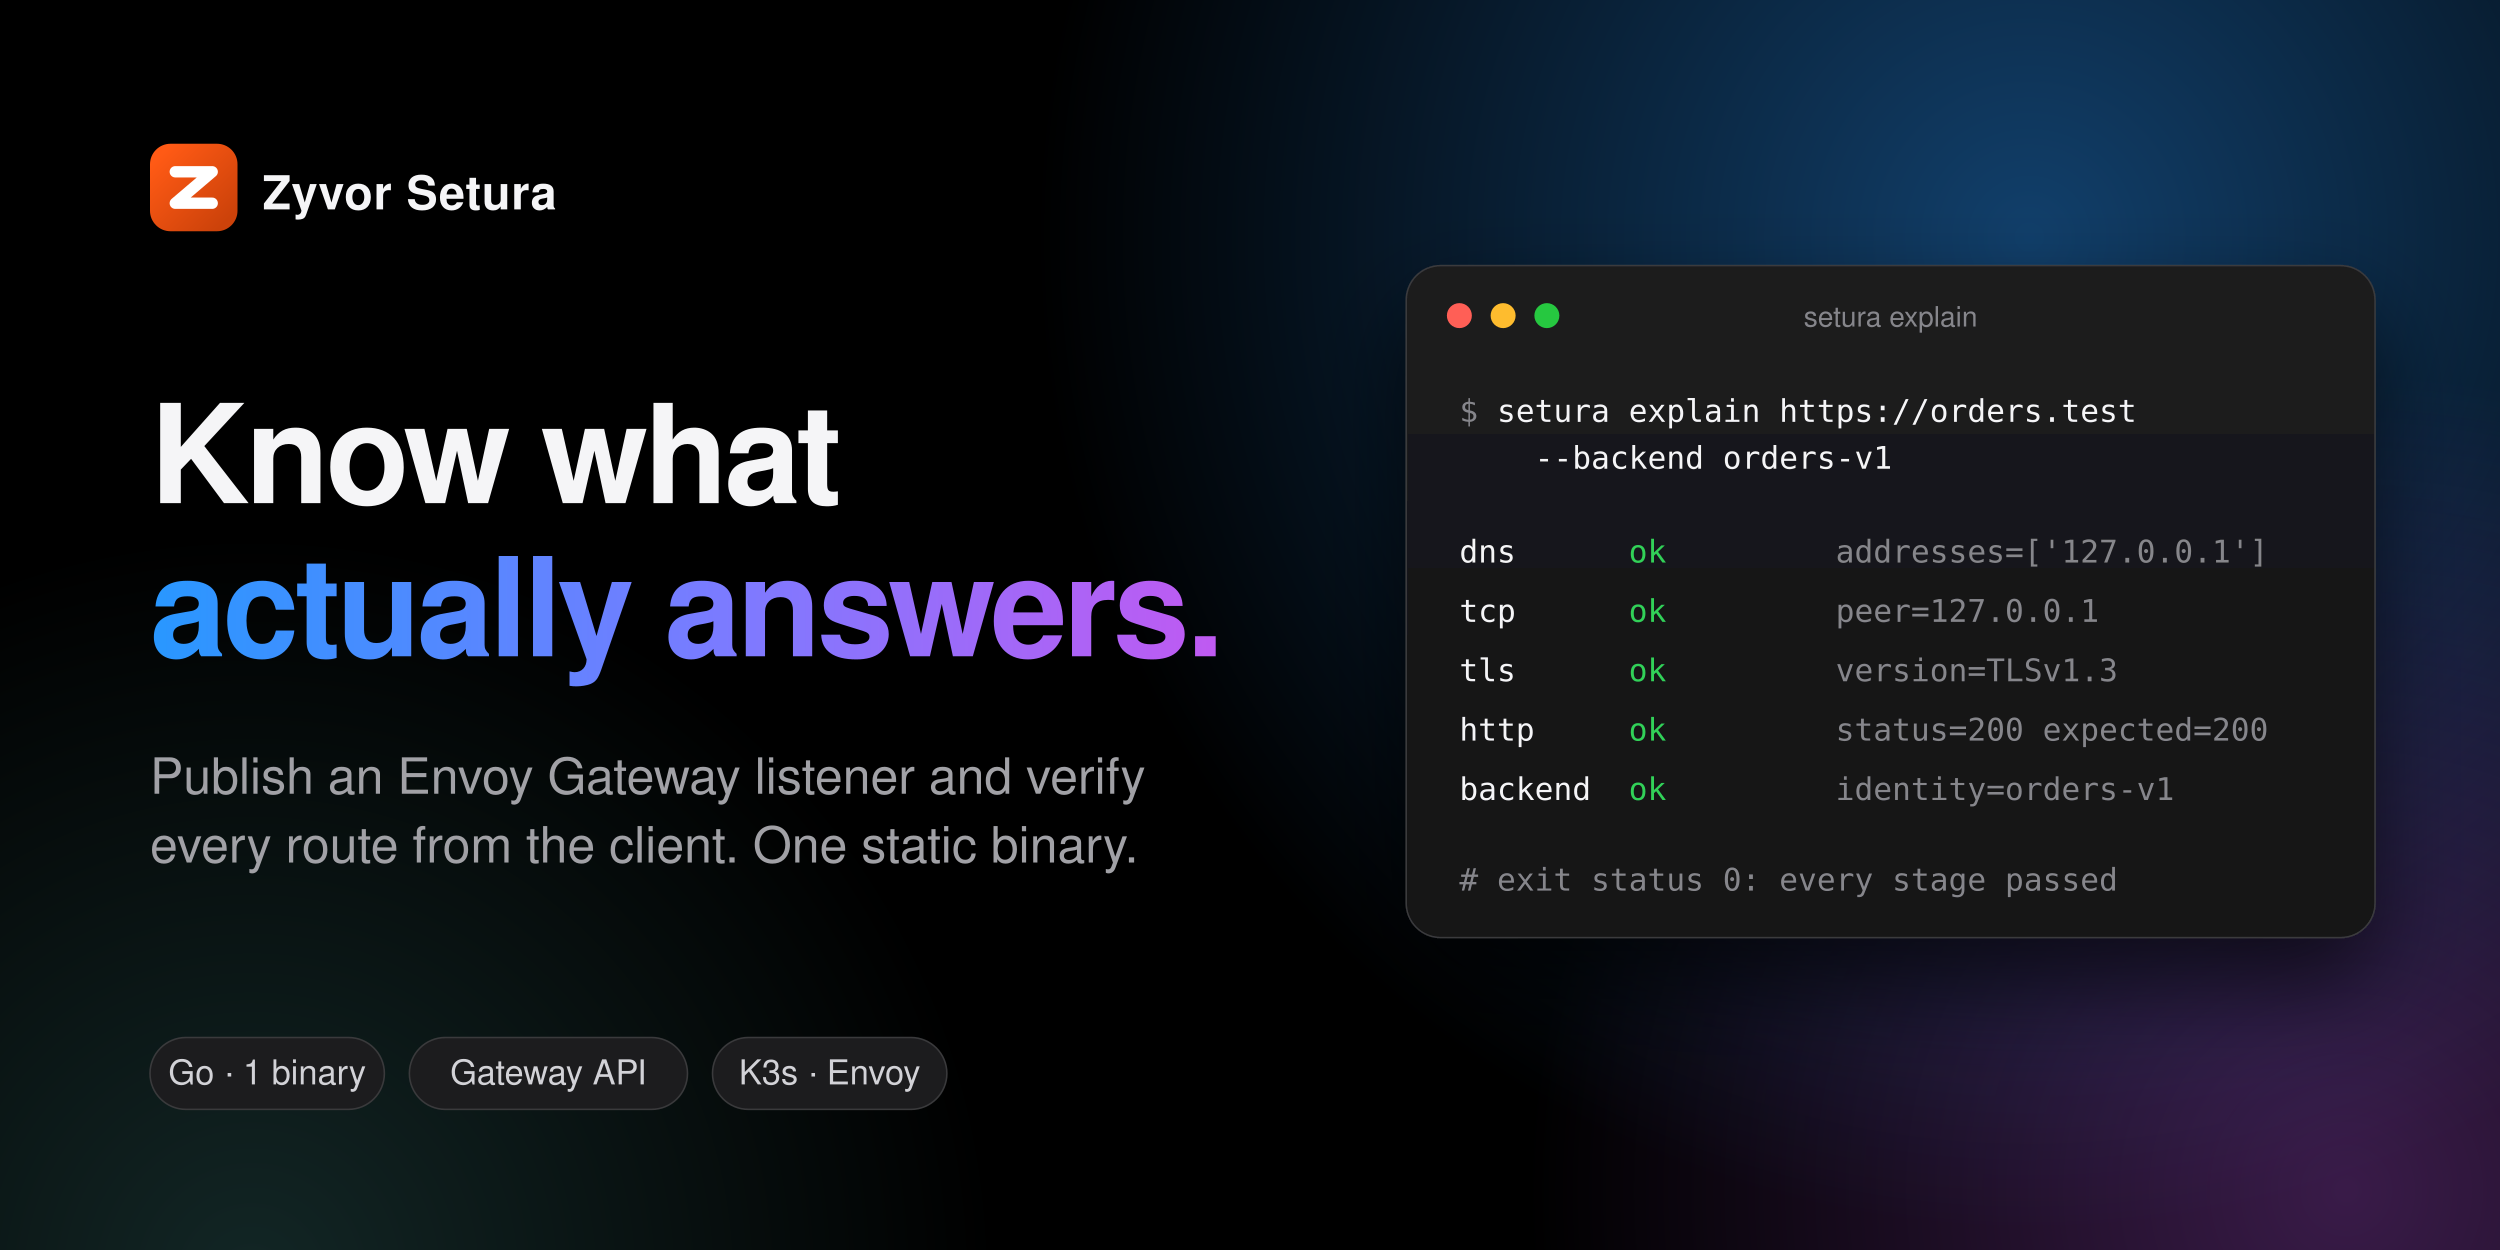
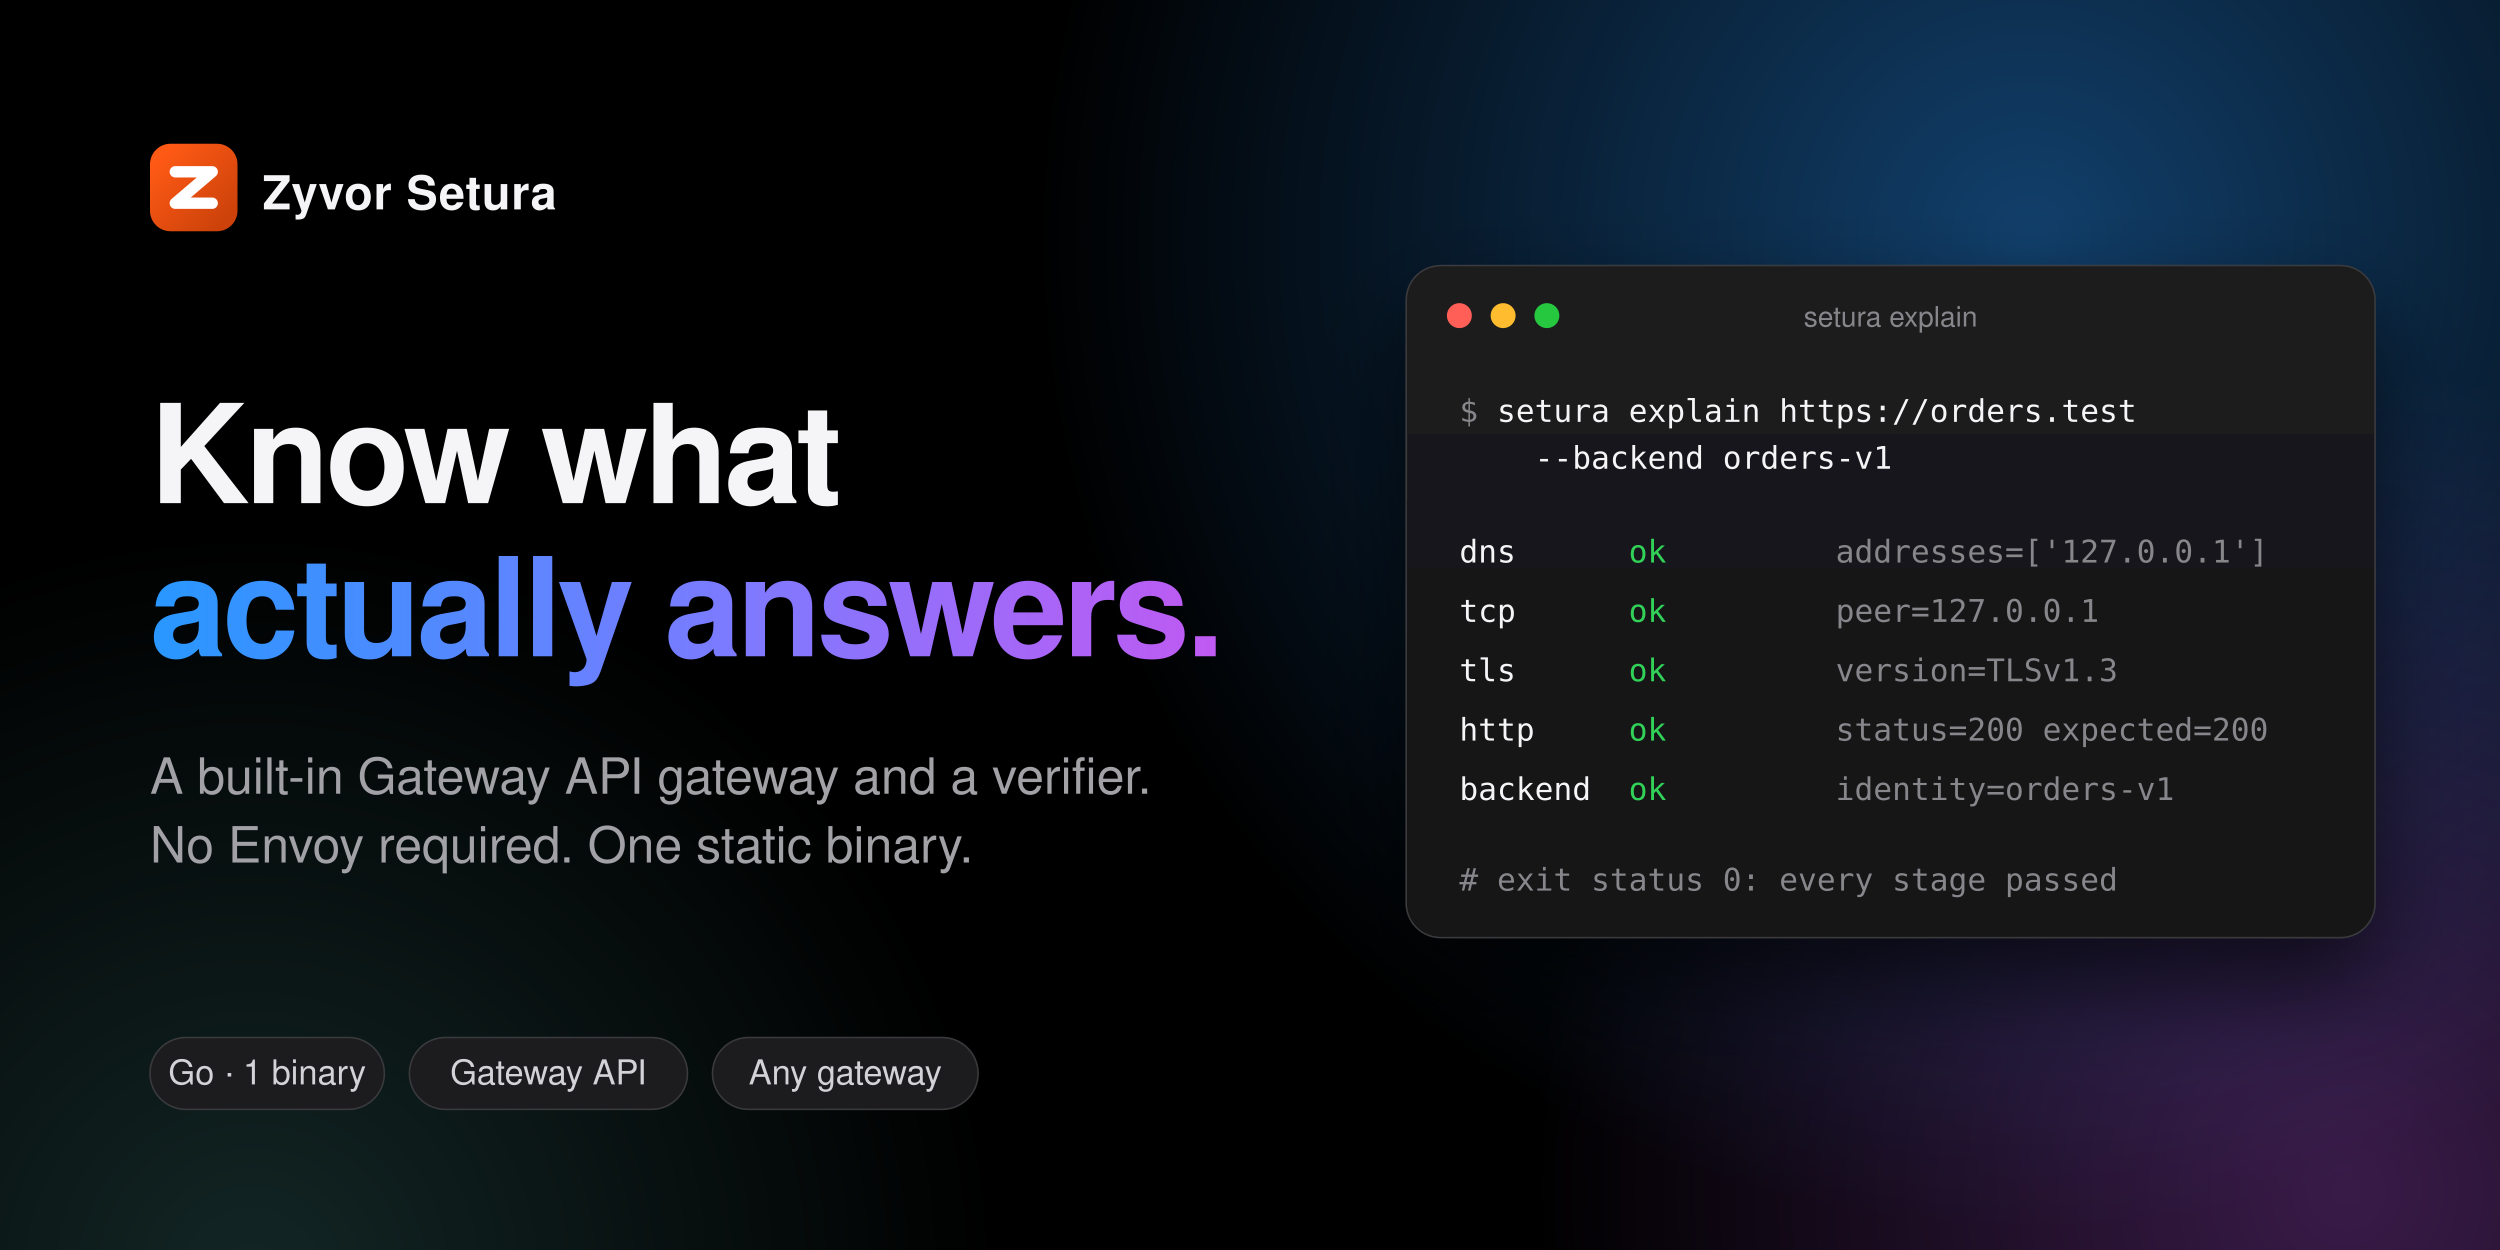
<svg xmlns="http://www.w3.org/2000/svg" xml:space="preserve" viewBox="0 0 1600 800" width="1600" height="800" role="img" aria-label="Zyvor Setura: know what actually answers. Verify Gateway API routes from the client.">
  <defs>
    <radialGradient id="glowBlue" cx="0.5" cy="0.5" r="0.5">
      <stop offset="0" stop-color="#2997ff" stop-opacity="0.42" />
      <stop offset="1" stop-color="#2997ff" stop-opacity="0" />
    </radialGradient>
    <radialGradient id="glowViolet" cx="0.5" cy="0.5" r="0.5">
      <stop offset="0" stop-color="#bf5af2" stop-opacity="0.30" />
      <stop offset="1" stop-color="#bf5af2" stop-opacity="0" />
    </radialGradient>
    <radialGradient id="glowTeal" cx="0.5" cy="0.5" r="0.5">
      <stop offset="0" stop-color="#66d4cf" stop-opacity="0.18" />
      <stop offset="1" stop-color="#66d4cf" stop-opacity="0" />
    </radialGradient>
    <linearGradient id="headline" x1="0" y1="0" x2="1" y2="0">
      <stop offset="0" stop-color="#2997ff" />
      <stop offset="0.55" stop-color="#7d7aff" />
      <stop offset="1" stop-color="#bf5af2" />
    </linearGradient>
    <linearGradient id="logoBg" x1="8" y1="8" x2="56" y2="56" gradientUnits="userSpaceOnUse">
      <stop offset="0" stop-color="#ff5a15" />
      <stop offset="1" stop-color="#cc420a" />
    </linearGradient>
    <linearGradient id="card" x1="0" y1="0" x2="0" y2="1">
      <stop offset="0" stop-color="#1c1c1e" />
      <stop offset="1" stop-color="#121214" />
    </linearGradient>
    <filter id="shadow" x="-20%" y="-20%" width="140%" height="150%">
      <feDropShadow dx="0" dy="30" stdDeviation="30" flood-color="#000" flood-opacity="0.65" />
    </filter>
  </defs>
  <rect x="-200" y="-200" width="2000" height="1200" fill="#000" />
  <circle cx="1300" cy="150" r="640" fill="url(#glowBlue)" />
  <circle cx="1500" cy="760" r="520" fill="url(#glowViolet)" />
  <circle cx="160" cy="820" r="480" fill="url(#glowTeal)" />
  <g transform="translate(96 92) scale(0.875)">
    <rect width="64" height="64" rx="15" fill="url(#logoBg)" />
    <path d="M18.5,20.5 45.5,20.5 18.5,43.5 45.5,43.5" fill="none" stroke="#fff" stroke-width="8.3" stroke-linecap="round" stroke-linejoin="round" />
  </g>
  <text x="168" y="134" font-family="Helvetica Neue, Helvetica, Arial, sans-serif" font-size="30" font-weight="600" fill="#f5f5f7" letter-spacing="0.5">Zyvor Setura</text>
  <text x="96" y="322" font-family="Helvetica Neue, Helvetica, Arial, sans-serif" font-size="88" font-weight="700" fill="#f5f5f7" letter-spacing="-2.5">Know what</text>
  <text x="96" y="420" font-family="Helvetica Neue, Helvetica, Arial, sans-serif" font-size="88" font-weight="700" fill="url(#headline)" letter-spacing="-2.5">actually answers.</text>
-   <text x="96" y="508" font-family="Helvetica Neue, Helvetica, Arial, sans-serif" font-size="32" fill="#a1a1a6">Publish an Envoy Gateway listener and verify</text>
-   <text x="96" y="552" font-family="Helvetica Neue, Helvetica, Arial, sans-serif" font-size="32" fill="#a1a1a6">every route from the client. One static binary.</text>
+   <text x="96" y="508" font-family="Helvetica Neue, Helvetica, Arial, sans-serif" font-size="32" fill="#a1a1a6">A built-in Gateway API gateway and a verifier.</text>
+   <text x="96" y="552" font-family="Helvetica Neue, Helvetica, Arial, sans-serif" font-size="32" fill="#a1a1a6">No Envoy required. One static binary.</text>
  <g transform="translate(96 664)" font-family="Helvetica Neue, Helvetica, Arial, sans-serif" font-size="22" fill="#d2d2d7">
    <rect width="150" height="46" rx="23" fill="#1c1c1e" stroke="#3a3a3c" />
    <text x="75" y="30" text-anchor="middle">Go · 1 binary</text>
    <rect x="166" width="178" height="46" rx="23" fill="#1c1c1e" stroke="#3a3a3c" />
    <text x="255" y="30" text-anchor="middle">Gateway API</text>
-     <rect x="360" width="150" height="46" rx="23" fill="#1c1c1e" stroke="#3a3a3c" />
-     <text x="435" y="30" text-anchor="middle">K3s · Envoy</text>
+     <rect x="360" width="170" height="46" rx="23" fill="#1c1c1e" stroke="#3a3a3c" />
+     <text x="445" y="30" text-anchor="middle">Any gateway</text>
  </g>
  <g transform="translate(900 170)" filter="url(#shadow)">
    <rect width="620" height="430" rx="22" fill="url(#card)" stroke="#3a3a3c" />
    <circle cx="34" cy="32" r="8" fill="#ff5f57" />
    <circle cx="62" cy="32" r="8" fill="#febc2e" />
    <circle cx="90" cy="32" r="8" fill="#28c840" />
    <text x="310" y="39" text-anchor="middle" font-family="Helvetica Neue, Helvetica, Arial, sans-serif" font-size="18" fill="#86868b">setura explain</text>
    <g font-family="Menlo, Monaco, monospace" font-size="20">
      <text x="34" y="100" fill="#86868b">$ <tspan fill="#f5f5f7">setura explain https://orders.test</tspan>
      </text>
      <text x="34" y="130" fill="#f5f5f7">    --backend orders-v1</text>
      <text x="34" y="190" fill="#f5f5f7">dns      <tspan fill="#30d158">ok</tspan>
        <tspan fill="#86868b">addresses=['127.0.0.1']</tspan>
      </text>
      <text x="34" y="228" fill="#f5f5f7">tcp      <tspan fill="#30d158">ok</tspan>
        <tspan fill="#86868b">peer=127.0.0.1</tspan>
      </text>
      <text x="34" y="266" fill="#f5f5f7">tls      <tspan fill="#30d158">ok</tspan>
        <tspan fill="#86868b">version=TLSv1.3</tspan>
      </text>
      <text x="34" y="304" fill="#f5f5f7">http     <tspan fill="#30d158">ok</tspan>
        <tspan fill="#86868b">status=200 expected=200</tspan>
      </text>
      <text x="34" y="342" fill="#f5f5f7">backend  <tspan fill="#30d158">ok</tspan>
        <tspan fill="#86868b">identity=orders-v1</tspan>
      </text>
      <text x="34" y="400" fill="#86868b"># exit status 0: every stage passed</text>
    </g>
  </g>
</svg>
